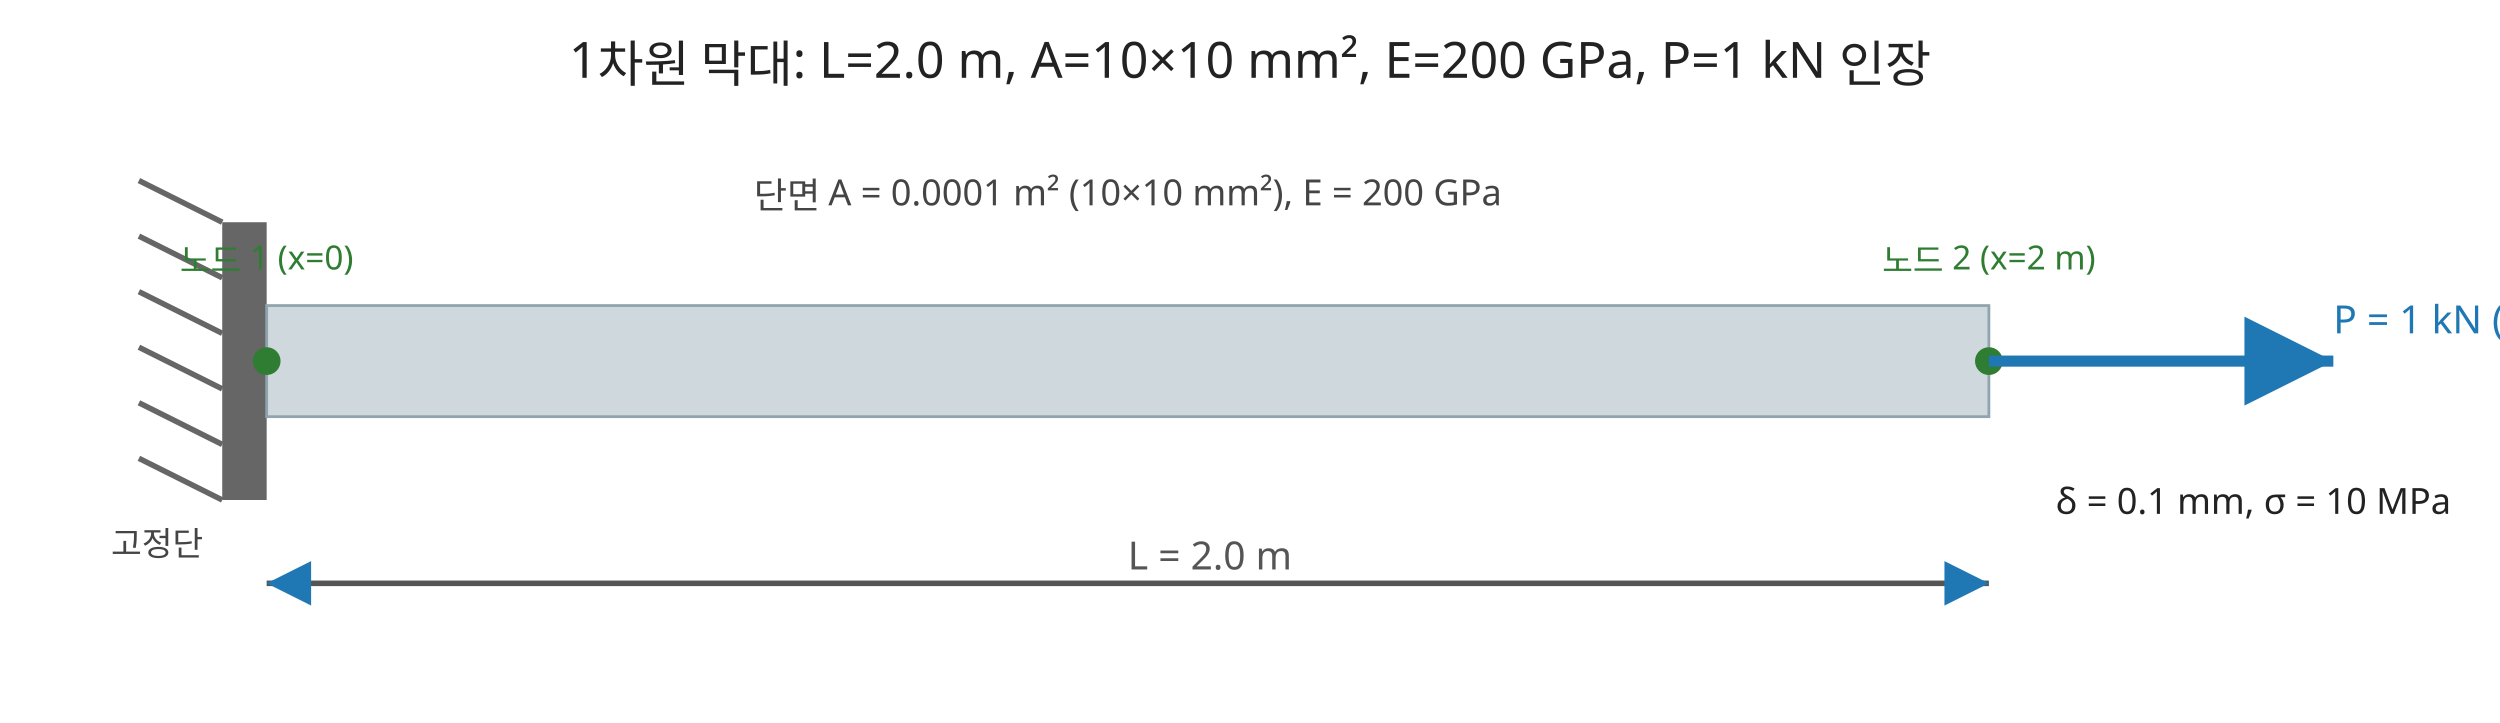
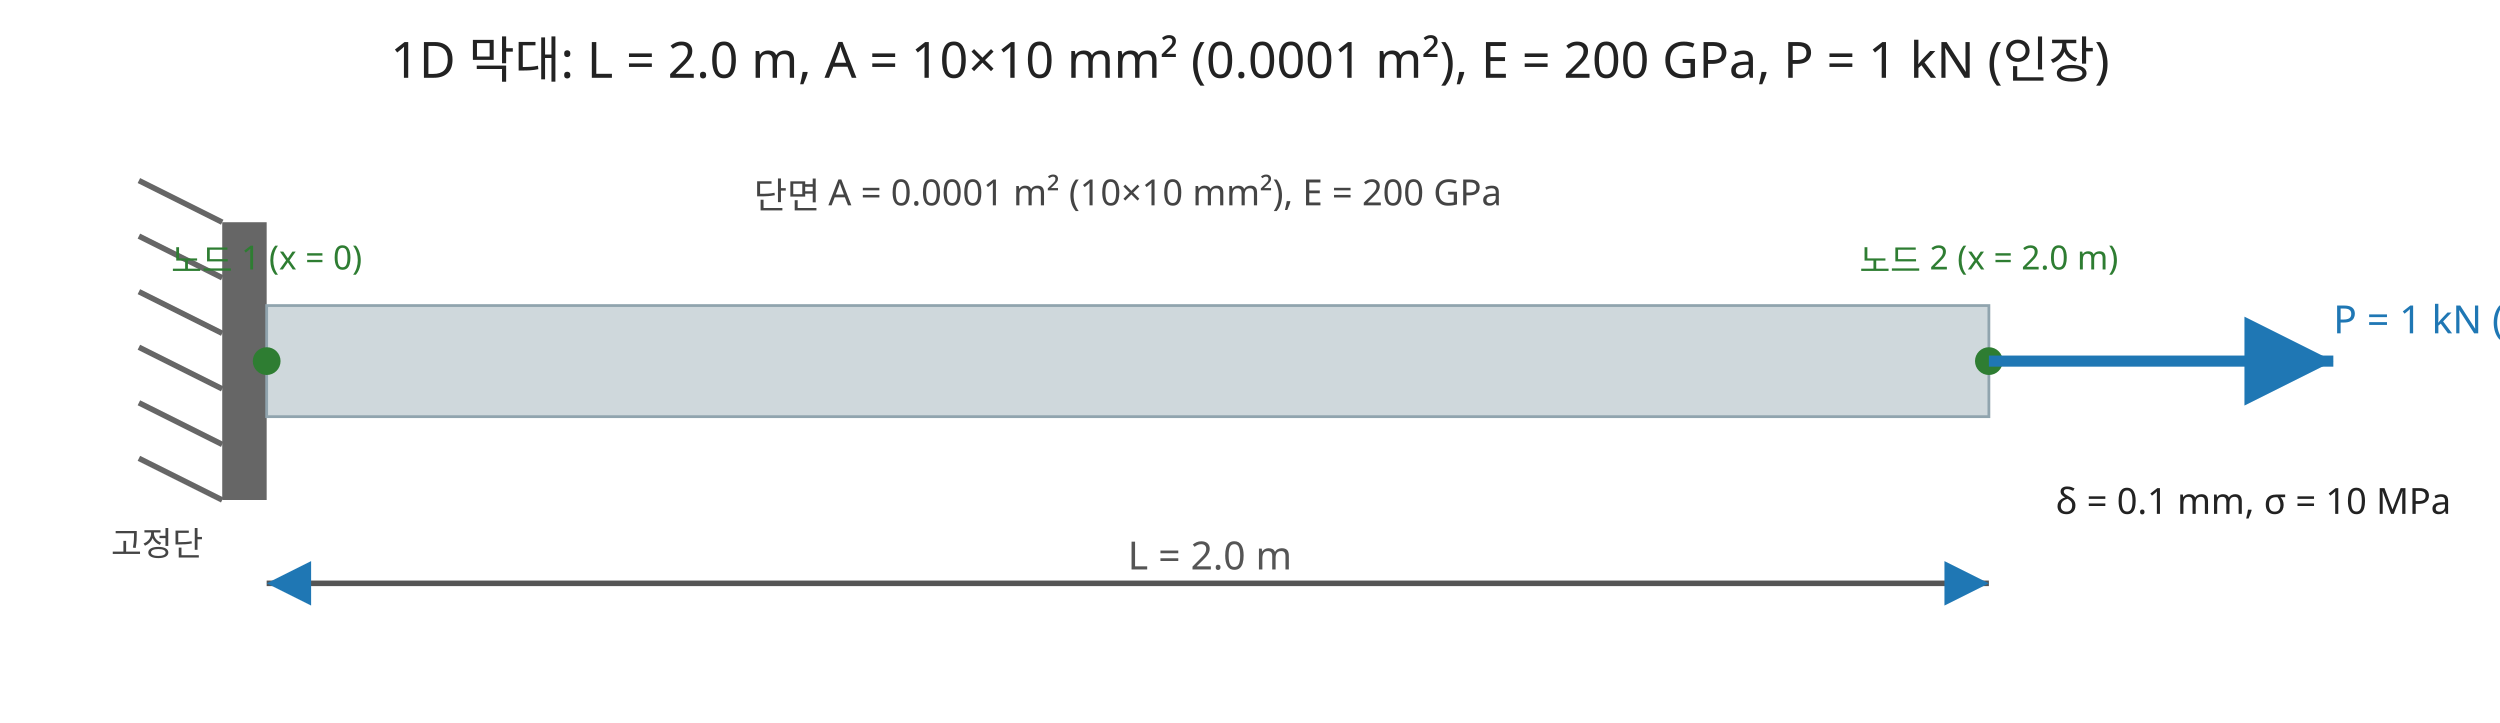
<svg xmlns="http://www.w3.org/2000/svg" width="900" height="260" viewBox="0 0 900 260">
  <defs>
    <marker id="arrow" viewBox="0 0 10 10" refX="10" refY="5" markerWidth="8" markerHeight="8" orient="auto-start-reverse">
      <path d="M 0 0 L 10 5 L 0 10 z" fill="#1f77b4" />
    </marker>
  </defs>
  <text x="450" y="28" text-anchor="middle" font-family="sans-serif" font-size="18" fill="#222">
-     1차원 막대: L=2.0 m, A=10×10 mm², E=200 GPa, P=1 kN 인장
+     1D 막대: L = 2.0 m, A = 10×10 mm² (0.0001 m²), E = 200 GPa, P = 1 kN (인장)
  </text>
  <rect x="80" y="80" width="16" height="100" fill="#666" />
  <g>
    <line x1="80" y1="80" x2="50" y2="65" stroke="#666" stroke-width="2" />
    <line x1="80" y1="100" x2="50" y2="85" stroke="#666" stroke-width="2" />
    <line x1="80" y1="120" x2="50" y2="105" stroke="#666" stroke-width="2" />
    <line x1="80" y1="140" x2="50" y2="125" stroke="#666" stroke-width="2" />
    <line x1="80" y1="160" x2="50" y2="145" stroke="#666" stroke-width="2" />
    <line x1="80" y1="180" x2="50" y2="165" stroke="#666" stroke-width="2" />
  </g>
  <text x="40" y="200" font-family="sans-serif" font-size="12" fill="#444">고정단</text>
  <rect x="96" y="110" width="620" height="40" fill="#cfd8dc" stroke="#90a4ae" />
  <circle cx="96" cy="130" r="5" fill="#2e7d32" />
-   <text x="96" y="98" font-family="sans-serif" font-size="12" text-anchor="middle" fill="#2e7d32">노드 1 (x=0)</text>
+   <text x="96" y="98" font-family="sans-serif" font-size="12" text-anchor="middle" fill="#2e7d32">노드 1 (x = 0)</text>
  <circle cx="716" cy="130" r="5" fill="#2e7d32" />
-   <text x="716" y="98" font-family="sans-serif" font-size="12" text-anchor="middle" fill="#2e7d32">노드 2 (x=2 m)</text>
+   <text x="716" y="98" font-family="sans-serif" font-size="12" text-anchor="middle" fill="#2e7d32">노드 2 (x = 2.0 m)</text>
  <line x1="716" y1="130" x2="840" y2="130" stroke="#1f77b4" stroke-width="4" marker-end="url(#arrow)" />
  <text x="840" y="120" font-family="sans-serif" font-size="14" fill="#1f77b4">P = 1 kN (인장)</text>
  <line x1="96" y1="210" x2="716" y2="210" stroke="#555" stroke-width="2" marker-start="url(#arrow)" marker-end="url(#arrow)" />
  <text x="406" y="205" font-family="sans-serif" font-size="14" fill="#555">L = 2.0 m</text>
  <text x="406" y="75" text-anchor="middle" font-family="sans-serif" font-size="13" fill="#444">
-     단면 A = 0.0001 m² (10×10 mm²), E = 200 GPa
+     단면 A = 0.0001 m² (10×10 mm²),  E = 200 GPa
  </text>
  <text x="740" y="185" font-family="sans-serif" font-size="13" fill="#222">
    δ = 0.1 mm,  σ = 10 MPa
  </text>
</svg>
